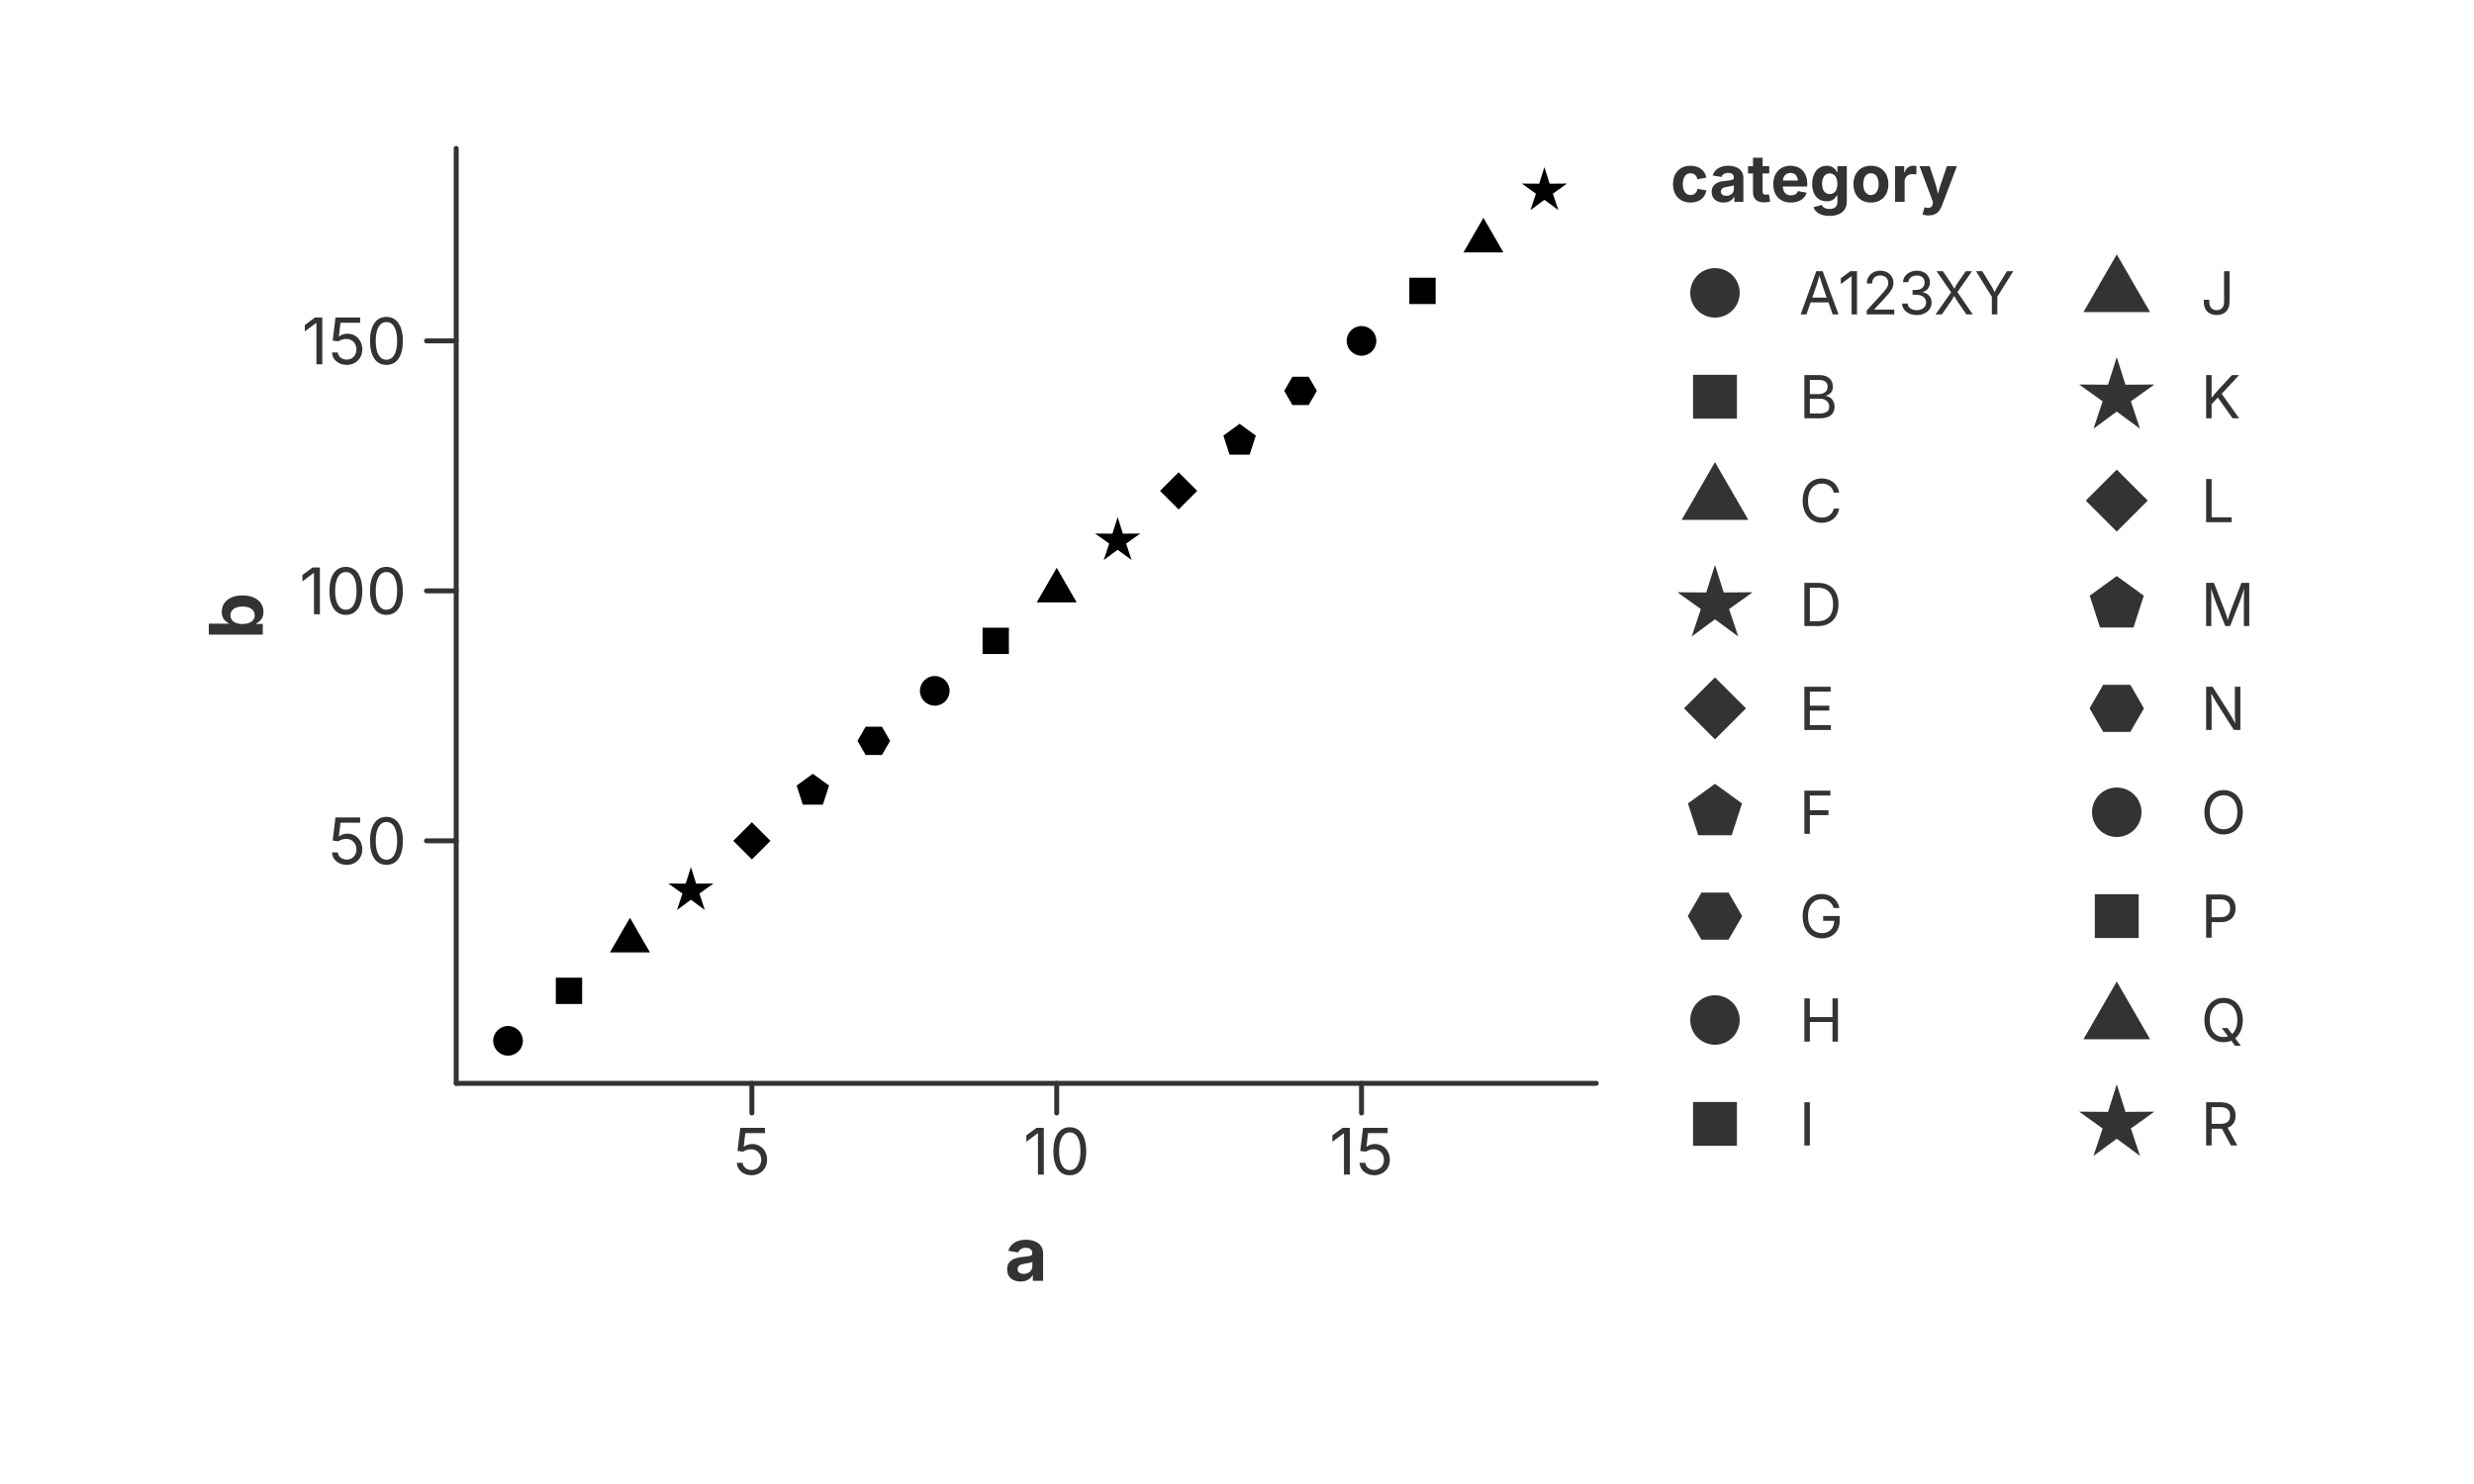
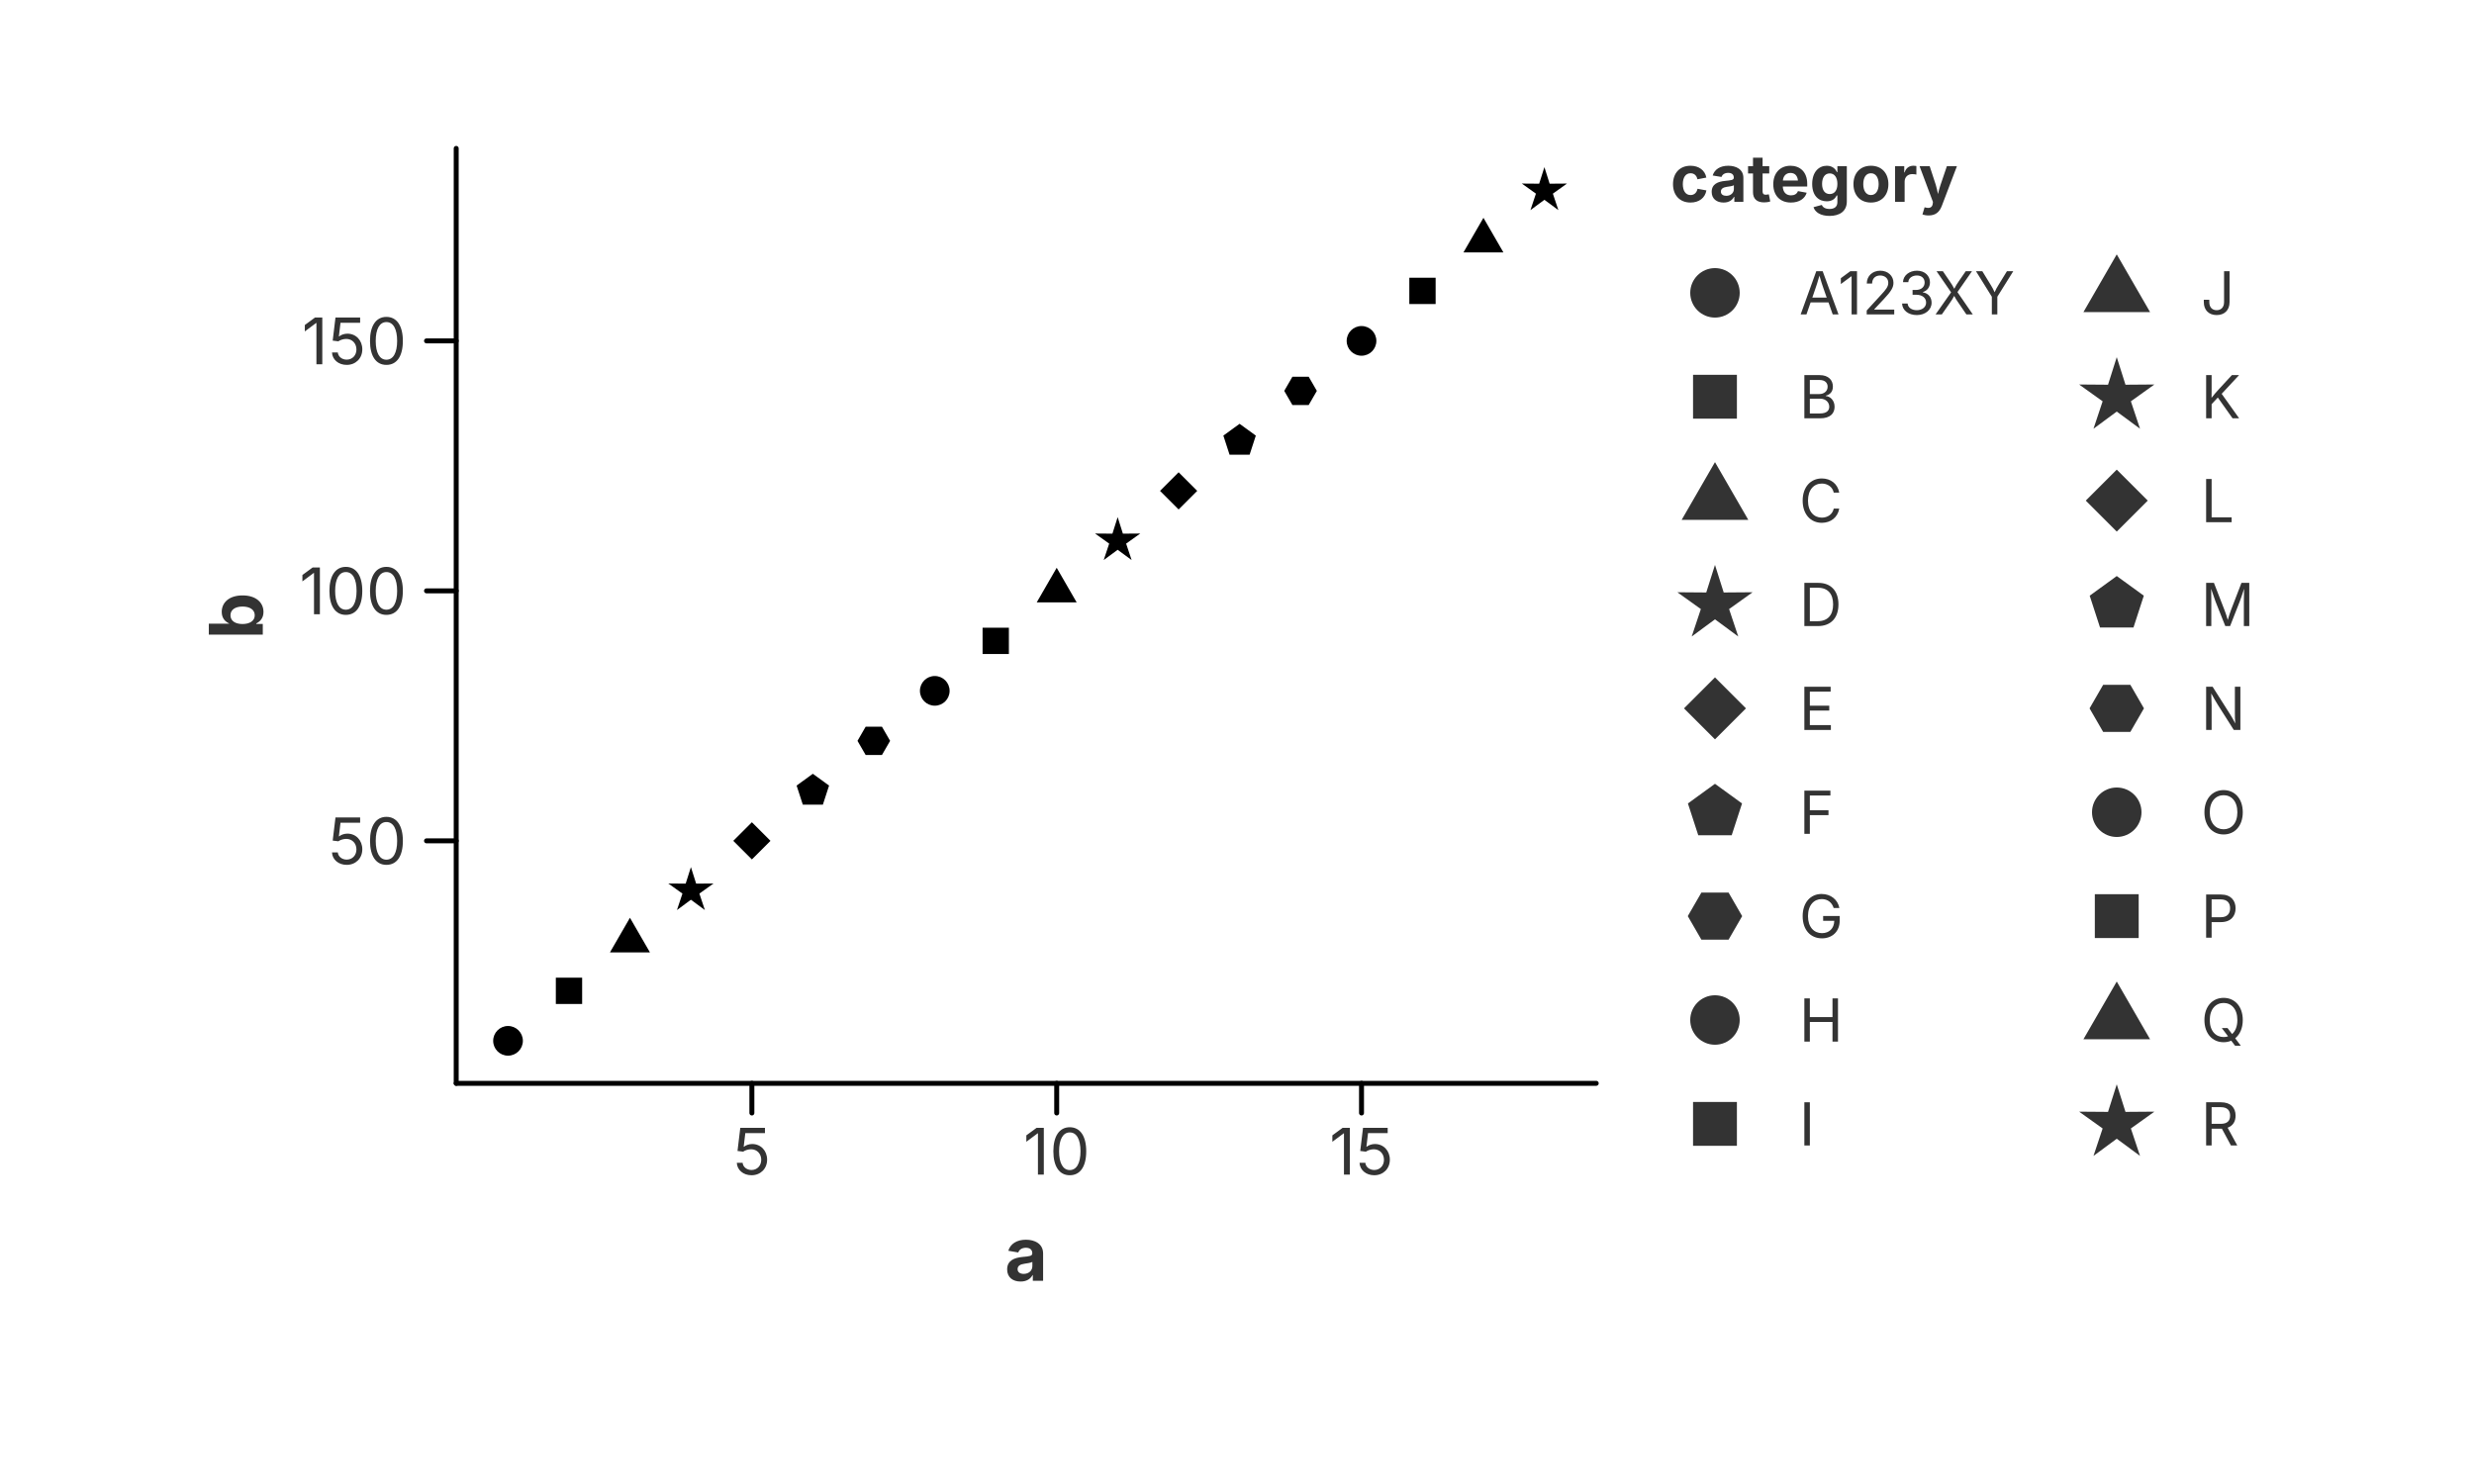
<svg xmlns="http://www.w3.org/2000/svg" width="500" height="300" viewBox="0 0 500 300">
  <rect x="0.000" y="0.000" width="500.000" height="300.000" fill="rgba(255,255,255,1.000)" stroke="none" stroke-width="0.000" fill-opacity="1.000" stroke-opacity="1.000" />
  <defs>
    <clipPath id="plot-clip-area">
      <rect x="92.200" y="30.000" width="230.400" height="189.000" />
    </clipPath>
  </defs>
  <g clip-path="url(#plot-clip-area)">
    <circle cx="102.673" cy="210.409" r="3.000" fill="rgba(0,0,0,1.000)" stroke="none" stroke-width="0.000" fill-opacity="1.000" stroke-opacity="1.000" />
    <rect x="112.335" y="197.643" width="5.317" height="5.317" fill="rgba(0,0,0,1.000)" stroke="none" stroke-width="0.000" fill-opacity="1.000" stroke-opacity="1.000" />
    <polygon points="127.314,185.530 131.354,192.528 123.274,192.528" fill="rgba(0,0,0,1.000)" stroke="none" stroke-width="0.000" fill-opacity="1.000" />
    <polygon points="139.635,175.288 140.693,178.632 144.200,178.605 141.347,180.644 142.457,183.972 139.635,181.888 136.814,183.972 137.923,180.644 135.070,178.605 138.577,178.632" fill="rgba(0,0,0,1.000)" stroke="none" stroke-width="0.000" fill-opacity="1.000" />
    <polygon points="155.715,169.981 151.956,173.740 148.197,169.981 151.956,166.222" fill="rgba(0,0,0,1.000)" stroke="none" stroke-width="0.000" fill-opacity="1.000" />
    <polygon points="164.277,156.424 167.558,158.808 166.305,162.665 162.249,162.665 160.996,158.808" fill="rgba(0,0,0,1.000)" stroke="none" stroke-width="0.000" fill-opacity="1.000" />
    <polygon points="179.895,149.767 178.246,152.623 174.949,152.623 173.301,149.767 174.949,146.912 178.246,146.912" fill="rgba(0,0,0,1.000)" stroke="none" stroke-width="0.000" fill-opacity="1.000" />
    <circle cx="188.919" cy="139.660" r="3.000" fill="rgba(0,0,0,1.000)" stroke="none" stroke-width="0.000" fill-opacity="1.000" stroke-opacity="1.000" />
    <rect x="198.581" y="126.895" width="5.317" height="5.317" fill="rgba(0,0,0,1.000)" stroke="none" stroke-width="0.000" fill-opacity="1.000" stroke-opacity="1.000" />
    <polygon points="213.560,114.782 217.600,121.779 209.520,121.779" fill="rgba(0,0,0,1.000)" stroke="none" stroke-width="0.000" fill-opacity="1.000" />
    <polygon points="225.881,104.540 226.939,107.883 230.446,107.856 227.593,109.896 228.703,113.223 225.881,111.140 223.060,113.223 224.169,109.896 221.316,107.856 224.823,107.883" fill="rgba(0,0,0,1.000)" stroke="none" stroke-width="0.000" fill-opacity="1.000" />
    <polygon points="241.961,99.233 238.202,102.992 234.443,99.233 238.202,95.474" fill="rgba(0,0,0,1.000)" stroke="none" stroke-width="0.000" fill-opacity="1.000" />
    <polygon points="250.523,85.676 253.804,88.060 252.551,91.917 248.495,91.917 247.242,88.060" fill="rgba(0,0,0,1.000)" stroke="none" stroke-width="0.000" fill-opacity="1.000" />
    <polygon points="266.141,79.019 264.492,81.874 261.195,81.874 259.547,79.019 261.195,76.163 264.492,76.163" fill="rgba(0,0,0,1.000)" stroke="none" stroke-width="0.000" fill-opacity="1.000" />
    <circle cx="275.165" cy="68.912" r="3.000" fill="rgba(0,0,0,1.000)" stroke="none" stroke-width="0.000" fill-opacity="1.000" stroke-opacity="1.000" />
    <rect x="284.827" y="56.146" width="5.317" height="5.317" fill="rgba(0,0,0,1.000)" stroke="none" stroke-width="0.000" fill-opacity="1.000" stroke-opacity="1.000" />
    <polygon points="299.806,44.033 303.846,51.030 295.766,51.030" fill="rgba(0,0,0,1.000)" stroke="none" stroke-width="0.000" fill-opacity="1.000" />
    <polygon points="312.127,33.791 313.185,37.135 316.692,37.108 313.839,39.147 314.949,42.474 312.127,40.391 309.306,42.474 310.415,39.147 307.562,37.108 311.069,37.135" fill="rgba(0,0,0,1.000)" stroke="none" stroke-width="0.000" fill-opacity="1.000" />
  </g>
-   <path d="M 92.200 219.000 L 322.600 219.000" fill="none" stroke="rgba(51,51,51,1.000)" stroke-width="1.000" stroke-opacity="1.000" stroke-linejoin="round" stroke-linecap="round" />
-   <path d="M 151.956 219.000 L 151.956 225.000" fill="none" stroke="rgba(51,51,51,1.000)" stroke-width="1.000" stroke-opacity="1.000" stroke-linejoin="round" stroke-linecap="round" />
+   <path d="M 92.200 219.000 L 322.600 219.000" fill="none" stroke="rgba(0,0,0,1.000)" stroke-width="1.000" stroke-opacity="1.000" stroke-linejoin="round" stroke-linecap="round" />
+   <path d="M 151.956 219.000 L 151.956 225.000" fill="none" stroke="rgba(0,0,0,1.000)" stroke-width="1.000" stroke-opacity="1.000" stroke-linejoin="round" stroke-linecap="round" />
  <text x="151.956" y="228.000" font-size="13.0" font-family="Inter, -apple-system, BlinkMacSystemFont, 'Segoe UI', Roboto, Helvetica, Arial, 'PingFang SC', 'Microsoft YaHei', Ubuntu, Cantarell, 'Noto Sans', sans-serif" fill="rgba(51,51,51,1.000)" fill-opacity="1.000" text-anchor="middle" font-weight="normal" dominant-baseline="hanging" transform="rotate(0 151.956 228.000)">5</text>
-   <path d="M 213.560 219.000 L 213.560 225.000" fill="none" stroke="rgba(51,51,51,1.000)" stroke-width="1.000" stroke-opacity="1.000" stroke-linejoin="round" stroke-linecap="round" />
+   <path d="M 213.560 219.000 L 213.560 225.000" fill="none" stroke="rgba(0,0,0,1.000)" stroke-width="1.000" stroke-opacity="1.000" stroke-linejoin="round" stroke-linecap="round" />
  <text x="213.560" y="228.000" font-size="13.0" font-family="Inter, -apple-system, BlinkMacSystemFont, 'Segoe UI', Roboto, Helvetica, Arial, 'PingFang SC', 'Microsoft YaHei', Ubuntu, Cantarell, 'Noto Sans', sans-serif" fill="rgba(51,51,51,1.000)" fill-opacity="1.000" text-anchor="middle" font-weight="normal" dominant-baseline="hanging" transform="rotate(0 213.560 228.000)">10</text>
-   <path d="M 275.165 219.000 L 275.165 225.000" fill="none" stroke="rgba(51,51,51,1.000)" stroke-width="1.000" stroke-opacity="1.000" stroke-linejoin="round" stroke-linecap="round" />
+   <path d="M 275.165 219.000 L 275.165 225.000" fill="none" stroke="rgba(0,0,0,1.000)" stroke-width="1.000" stroke-opacity="1.000" stroke-linejoin="round" stroke-linecap="round" />
  <text x="275.165" y="228.000" font-size="13.0" font-family="Inter, -apple-system, BlinkMacSystemFont, 'Segoe UI', Roboto, Helvetica, Arial, 'PingFang SC', 'Microsoft YaHei', Ubuntu, Cantarell, 'Noto Sans', sans-serif" fill="rgba(51,51,51,1.000)" fill-opacity="1.000" text-anchor="middle" font-weight="normal" dominant-baseline="hanging" transform="rotate(0 275.165 228.000)">15</text>
  <text x="207.400" y="248.000" font-size="15.0" font-family="Inter, -apple-system, BlinkMacSystemFont, 'Segoe UI', Roboto, Helvetica, Arial, 'PingFang SC', 'Microsoft YaHei', Ubuntu, Cantarell, 'Noto Sans', sans-serif" fill="rgba(51,51,51,1.000)" fill-opacity="1.000" text-anchor="middle" font-weight="bold" dominant-baseline="hanging" transform="rotate(0 207.400 248.000)">a</text>
-   <path d="M 92.200 30.000 L 92.200 219.000" fill="none" stroke="rgba(51,51,51,1.000)" stroke-width="1.000" stroke-opacity="1.000" stroke-linejoin="round" stroke-linecap="round" />
-   <path d="M 92.200 169.981 L 86.200 169.981" fill="none" stroke="rgba(51,51,51,1.000)" stroke-width="1.000" stroke-opacity="1.000" stroke-linejoin="round" stroke-linecap="round" />
+   <path d="M 92.200 30.000 L 92.200 219.000" fill="none" stroke="rgba(0,0,0,1.000)" stroke-width="1.000" stroke-opacity="1.000" stroke-linejoin="round" stroke-linecap="round" />
+   <path d="M 92.200 169.981 L 86.200 169.981" fill="none" stroke="rgba(0,0,0,1.000)" stroke-width="1.000" stroke-opacity="1.000" stroke-linejoin="round" stroke-linecap="round" />
  <text x="82.200" y="169.981" font-size="13.0" font-family="Inter, -apple-system, BlinkMacSystemFont, 'Segoe UI', Roboto, Helvetica, Arial, 'PingFang SC', 'Microsoft YaHei', Ubuntu, Cantarell, 'Noto Sans', sans-serif" fill="rgba(51,51,51,1.000)" fill-opacity="1.000" text-anchor="end" font-weight="normal" dominant-baseline="central" transform="rotate(0 82.200 169.981)">50</text>
-   <path d="M 92.200 119.447 L 86.200 119.447" fill="none" stroke="rgba(51,51,51,1.000)" stroke-width="1.000" stroke-opacity="1.000" stroke-linejoin="round" stroke-linecap="round" />
+   <path d="M 92.200 119.447 L 86.200 119.447" fill="none" stroke="rgba(0,0,0,1.000)" stroke-width="1.000" stroke-opacity="1.000" stroke-linejoin="round" stroke-linecap="round" />
  <text x="82.200" y="119.447" font-size="13.0" font-family="Inter, -apple-system, BlinkMacSystemFont, 'Segoe UI', Roboto, Helvetica, Arial, 'PingFang SC', 'Microsoft YaHei', Ubuntu, Cantarell, 'Noto Sans', sans-serif" fill="rgba(51,51,51,1.000)" fill-opacity="1.000" text-anchor="end" font-weight="normal" dominant-baseline="central" transform="rotate(0 82.200 119.447)">100</text>
-   <path d="M 92.200 68.912 L 86.200 68.912" fill="none" stroke="rgba(51,51,51,1.000)" stroke-width="1.000" stroke-opacity="1.000" stroke-linejoin="round" stroke-linecap="round" />
+   <path d="M 92.200 68.912 L 86.200 68.912" fill="none" stroke="rgba(0,0,0,1.000)" stroke-width="1.000" stroke-opacity="1.000" stroke-linejoin="round" stroke-linecap="round" />
  <text x="82.200" y="68.912" font-size="13.0" font-family="Inter, -apple-system, BlinkMacSystemFont, 'Segoe UI', Roboto, Helvetica, Arial, 'PingFang SC', 'Microsoft YaHei', Ubuntu, Cantarell, 'Noto Sans', sans-serif" fill="rgba(51,51,51,1.000)" fill-opacity="1.000" text-anchor="end" font-weight="normal" dominant-baseline="central" transform="rotate(0 82.200 68.912)">150</text>
  <text x="47.500" y="124.500" font-size="15.0" font-family="Inter, -apple-system, BlinkMacSystemFont, 'Segoe UI', Roboto, Helvetica, Arial, 'PingFang SC', 'Microsoft YaHei', Ubuntu, Cantarell, 'Noto Sans', sans-serif" fill="rgba(51,51,51,1.000)" fill-opacity="1.000" text-anchor="middle" font-weight="bold" dominant-baseline="middle" transform="rotate(-90 47.500 124.500)">b</text>
  <text x="337.600" y="36.000" font-size="13.2" font-family="Inter, -apple-system, BlinkMacSystemFont, 'Segoe UI', Roboto, Helvetica, Arial, 'PingFang SC', 'Microsoft YaHei', Ubuntu, Cantarell, 'Noto Sans', sans-serif" fill="rgba(51,51,51,1.000)" fill-opacity="1.000" text-anchor="start" font-weight="bold" dominant-baseline="central" transform="rotate(0 337.600 36.000)">category</text>
  <circle cx="346.600" cy="59.200" r="5.000" fill="rgba(51,51,51,1.000)" stroke="none" stroke-width="0.000" fill-opacity="1.000" stroke-opacity="1.000" />
  <text x="363.600" y="59.200" font-size="12.0" font-family="Inter, -apple-system, BlinkMacSystemFont, 'Segoe UI', Roboto, Helvetica, Arial, 'PingFang SC', 'Microsoft YaHei', Ubuntu, Cantarell, 'Noto Sans', sans-serif" fill="rgba(51,51,51,1.000)" fill-opacity="1.000" text-anchor="start" font-weight="normal" dominant-baseline="central" transform="rotate(0 363.600 59.200)">A123XY</text>
  <rect x="342.169" y="75.769" width="8.862" height="8.862" fill="rgba(51,51,51,1.000)" stroke="none" stroke-width="0.000" fill-opacity="1.000" stroke-opacity="1.000" />
  <text x="363.600" y="80.200" font-size="12.0" font-family="Inter, -apple-system, BlinkMacSystemFont, 'Segoe UI', Roboto, Helvetica, Arial, 'PingFang SC', 'Microsoft YaHei', Ubuntu, Cantarell, 'Noto Sans', sans-serif" fill="rgba(51,51,51,1.000)" fill-opacity="1.000" text-anchor="start" font-weight="normal" dominant-baseline="central" transform="rotate(0 363.600 80.200)">B</text>
  <polygon points="346.600,93.425 353.333,105.088 339.867,105.088" fill="rgba(51,51,51,1.000)" stroke="none" stroke-width="0.000" fill-opacity="1.000" />
  <text x="363.600" y="101.200" font-size="12.0" font-family="Inter, -apple-system, BlinkMacSystemFont, 'Segoe UI', Roboto, Helvetica, Arial, 'PingFang SC', 'Microsoft YaHei', Ubuntu, Cantarell, 'Noto Sans', sans-serif" fill="rgba(51,51,51,1.000)" fill-opacity="1.000" text-anchor="start" font-weight="normal" dominant-baseline="central" transform="rotate(0 363.600 101.200)">C</text>
  <polygon points="346.600,114.200 348.363,119.773 354.208,119.728 349.453,123.127 351.302,128.672 346.600,125.200 341.898,128.672 343.747,123.127 338.992,119.728 344.837,119.773" fill="rgba(51,51,51,1.000)" stroke="none" stroke-width="0.000" fill-opacity="1.000" />
  <text x="363.600" y="122.200" font-size="12.0" font-family="Inter, -apple-system, BlinkMacSystemFont, 'Segoe UI', Roboto, Helvetica, Arial, 'PingFang SC', 'Microsoft YaHei', Ubuntu, Cantarell, 'Noto Sans', sans-serif" fill="rgba(51,51,51,1.000)" fill-opacity="1.000" text-anchor="start" font-weight="normal" dominant-baseline="central" transform="rotate(0 363.600 122.200)">D</text>
  <polygon points="352.865,143.200 346.600,149.465 340.335,143.200 346.600,136.935" fill="rgba(51,51,51,1.000)" stroke="none" stroke-width="0.000" fill-opacity="1.000" />
  <text x="363.600" y="143.200" font-size="12.0" font-family="Inter, -apple-system, BlinkMacSystemFont, 'Segoe UI', Roboto, Helvetica, Arial, 'PingFang SC', 'Microsoft YaHei', Ubuntu, Cantarell, 'Noto Sans', sans-serif" fill="rgba(51,51,51,1.000)" fill-opacity="1.000" text-anchor="start" font-weight="normal" dominant-baseline="central" transform="rotate(0 363.600 143.200)">E</text>
  <polygon points="346.600,158.450 352.069,162.423 349.980,168.852 343.220,168.852 341.131,162.423" fill="rgba(51,51,51,1.000)" stroke="none" stroke-width="0.000" fill-opacity="1.000" />
  <text x="363.600" y="164.200" font-size="12.0" font-family="Inter, -apple-system, BlinkMacSystemFont, 'Segoe UI', Roboto, Helvetica, Arial, 'PingFang SC', 'Microsoft YaHei', Ubuntu, Cantarell, 'Noto Sans', sans-serif" fill="rgba(51,51,51,1.000)" fill-opacity="1.000" text-anchor="start" font-weight="normal" dominant-baseline="central" transform="rotate(0 363.600 164.200)">F</text>
  <polygon points="352.095,185.200 349.348,189.959 343.853,189.959 341.105,185.200 343.853,180.441 349.348,180.441" fill="rgba(51,51,51,1.000)" stroke="none" stroke-width="0.000" fill-opacity="1.000" />
  <text x="363.600" y="185.200" font-size="12.0" font-family="Inter, -apple-system, BlinkMacSystemFont, 'Segoe UI', Roboto, Helvetica, Arial, 'PingFang SC', 'Microsoft YaHei', Ubuntu, Cantarell, 'Noto Sans', sans-serif" fill="rgba(51,51,51,1.000)" fill-opacity="1.000" text-anchor="start" font-weight="normal" dominant-baseline="central" transform="rotate(0 363.600 185.200)">G</text>
  <circle cx="346.600" cy="206.200" r="5.000" fill="rgba(51,51,51,1.000)" stroke="none" stroke-width="0.000" fill-opacity="1.000" stroke-opacity="1.000" />
  <text x="363.600" y="206.200" font-size="12.0" font-family="Inter, -apple-system, BlinkMacSystemFont, 'Segoe UI', Roboto, Helvetica, Arial, 'PingFang SC', 'Microsoft YaHei', Ubuntu, Cantarell, 'Noto Sans', sans-serif" fill="rgba(51,51,51,1.000)" fill-opacity="1.000" text-anchor="start" font-weight="normal" dominant-baseline="central" transform="rotate(0 363.600 206.200)">H</text>
  <rect x="342.169" y="222.769" width="8.862" height="8.862" fill="rgba(51,51,51,1.000)" stroke="none" stroke-width="0.000" fill-opacity="1.000" stroke-opacity="1.000" />
  <text x="363.600" y="227.200" font-size="12.0" font-family="Inter, -apple-system, BlinkMacSystemFont, 'Segoe UI', Roboto, Helvetica, Arial, 'PingFang SC', 'Microsoft YaHei', Ubuntu, Cantarell, 'Noto Sans', sans-serif" fill="rgba(51,51,51,1.000)" fill-opacity="1.000" text-anchor="start" font-weight="normal" dominant-baseline="central" transform="rotate(0 363.600 227.200)">I</text>
  <polygon points="427.800,51.425 434.533,63.088 421.067,63.088" fill="rgba(51,51,51,1.000)" stroke="none" stroke-width="0.000" fill-opacity="1.000" />
  <text x="444.800" y="59.200" font-size="12.0" font-family="Inter, -apple-system, BlinkMacSystemFont, 'Segoe UI', Roboto, Helvetica, Arial, 'PingFang SC', 'Microsoft YaHei', Ubuntu, Cantarell, 'Noto Sans', sans-serif" fill="rgba(51,51,51,1.000)" fill-opacity="1.000" text-anchor="start" font-weight="normal" dominant-baseline="central" transform="rotate(0 444.800 59.200)">J</text>
  <polygon points="427.800,72.200 429.563,77.773 435.408,77.728 430.653,81.127 432.502,86.672 427.800,83.200 423.098,86.672 424.947,81.127 420.192,77.728 426.037,77.773" fill="rgba(51,51,51,1.000)" stroke="none" stroke-width="0.000" fill-opacity="1.000" />
  <text x="444.800" y="80.200" font-size="12.0" font-family="Inter, -apple-system, BlinkMacSystemFont, 'Segoe UI', Roboto, Helvetica, Arial, 'PingFang SC', 'Microsoft YaHei', Ubuntu, Cantarell, 'Noto Sans', sans-serif" fill="rgba(51,51,51,1.000)" fill-opacity="1.000" text-anchor="start" font-weight="normal" dominant-baseline="central" transform="rotate(0 444.800 80.200)">K</text>
  <polygon points="434.065,101.200 427.800,107.465 421.535,101.200 427.800,94.935" fill="rgba(51,51,51,1.000)" stroke="none" stroke-width="0.000" fill-opacity="1.000" />
  <text x="444.800" y="101.200" font-size="12.0" font-family="Inter, -apple-system, BlinkMacSystemFont, 'Segoe UI', Roboto, Helvetica, Arial, 'PingFang SC', 'Microsoft YaHei', Ubuntu, Cantarell, 'Noto Sans', sans-serif" fill="rgba(51,51,51,1.000)" fill-opacity="1.000" text-anchor="start" font-weight="normal" dominant-baseline="central" transform="rotate(0 444.800 101.200)">L</text>
  <polygon points="427.800,116.450 433.269,120.423 431.180,126.852 424.420,126.852 422.331,120.423" fill="rgba(51,51,51,1.000)" stroke="none" stroke-width="0.000" fill-opacity="1.000" />
  <text x="444.800" y="122.200" font-size="12.0" font-family="Inter, -apple-system, BlinkMacSystemFont, 'Segoe UI', Roboto, Helvetica, Arial, 'PingFang SC', 'Microsoft YaHei', Ubuntu, Cantarell, 'Noto Sans', sans-serif" fill="rgba(51,51,51,1.000)" fill-opacity="1.000" text-anchor="start" font-weight="normal" dominant-baseline="central" transform="rotate(0 444.800 122.200)">M</text>
  <polygon points="433.295,143.200 430.547,147.959 425.052,147.959 422.305,143.200 425.052,138.441 430.547,138.441" fill="rgba(51,51,51,1.000)" stroke="none" stroke-width="0.000" fill-opacity="1.000" />
  <text x="444.800" y="143.200" font-size="12.0" font-family="Inter, -apple-system, BlinkMacSystemFont, 'Segoe UI', Roboto, Helvetica, Arial, 'PingFang SC', 'Microsoft YaHei', Ubuntu, Cantarell, 'Noto Sans', sans-serif" fill="rgba(51,51,51,1.000)" fill-opacity="1.000" text-anchor="start" font-weight="normal" dominant-baseline="central" transform="rotate(0 444.800 143.200)">N</text>
  <circle cx="427.800" cy="164.200" r="5.000" fill="rgba(51,51,51,1.000)" stroke="none" stroke-width="0.000" fill-opacity="1.000" stroke-opacity="1.000" />
  <text x="444.800" y="164.200" font-size="12.0" font-family="Inter, -apple-system, BlinkMacSystemFont, 'Segoe UI', Roboto, Helvetica, Arial, 'PingFang SC', 'Microsoft YaHei', Ubuntu, Cantarell, 'Noto Sans', sans-serif" fill="rgba(51,51,51,1.000)" fill-opacity="1.000" text-anchor="start" font-weight="normal" dominant-baseline="central" transform="rotate(0 444.800 164.200)">O</text>
  <rect x="423.369" y="180.769" width="8.862" height="8.862" fill="rgba(51,51,51,1.000)" stroke="none" stroke-width="0.000" fill-opacity="1.000" stroke-opacity="1.000" />
  <text x="444.800" y="185.200" font-size="12.0" font-family="Inter, -apple-system, BlinkMacSystemFont, 'Segoe UI', Roboto, Helvetica, Arial, 'PingFang SC', 'Microsoft YaHei', Ubuntu, Cantarell, 'Noto Sans', sans-serif" fill="rgba(51,51,51,1.000)" fill-opacity="1.000" text-anchor="start" font-weight="normal" dominant-baseline="central" transform="rotate(0 444.800 185.200)">P</text>
  <polygon points="427.800,198.425 434.533,210.087 421.067,210.087" fill="rgba(51,51,51,1.000)" stroke="none" stroke-width="0.000" fill-opacity="1.000" />
  <text x="444.800" y="206.200" font-size="12.0" font-family="Inter, -apple-system, BlinkMacSystemFont, 'Segoe UI', Roboto, Helvetica, Arial, 'PingFang SC', 'Microsoft YaHei', Ubuntu, Cantarell, 'Noto Sans', sans-serif" fill="rgba(51,51,51,1.000)" fill-opacity="1.000" text-anchor="start" font-weight="normal" dominant-baseline="central" transform="rotate(0 444.800 206.200)">Q</text>
  <polygon points="427.800,219.200 429.563,224.773 435.408,224.728 430.653,228.127 432.502,233.672 427.800,230.200 423.098,233.672 424.947,228.127 420.192,224.728 426.037,224.773" fill="rgba(51,51,51,1.000)" stroke="none" stroke-width="0.000" fill-opacity="1.000" />
  <text x="444.800" y="227.200" font-size="12.0" font-family="Inter, -apple-system, BlinkMacSystemFont, 'Segoe UI', Roboto, Helvetica, Arial, 'PingFang SC', 'Microsoft YaHei', Ubuntu, Cantarell, 'Noto Sans', sans-serif" fill="rgba(51,51,51,1.000)" fill-opacity="1.000" text-anchor="start" font-weight="normal" dominant-baseline="central" transform="rotate(0 444.800 227.200)">R</text>
</svg>
